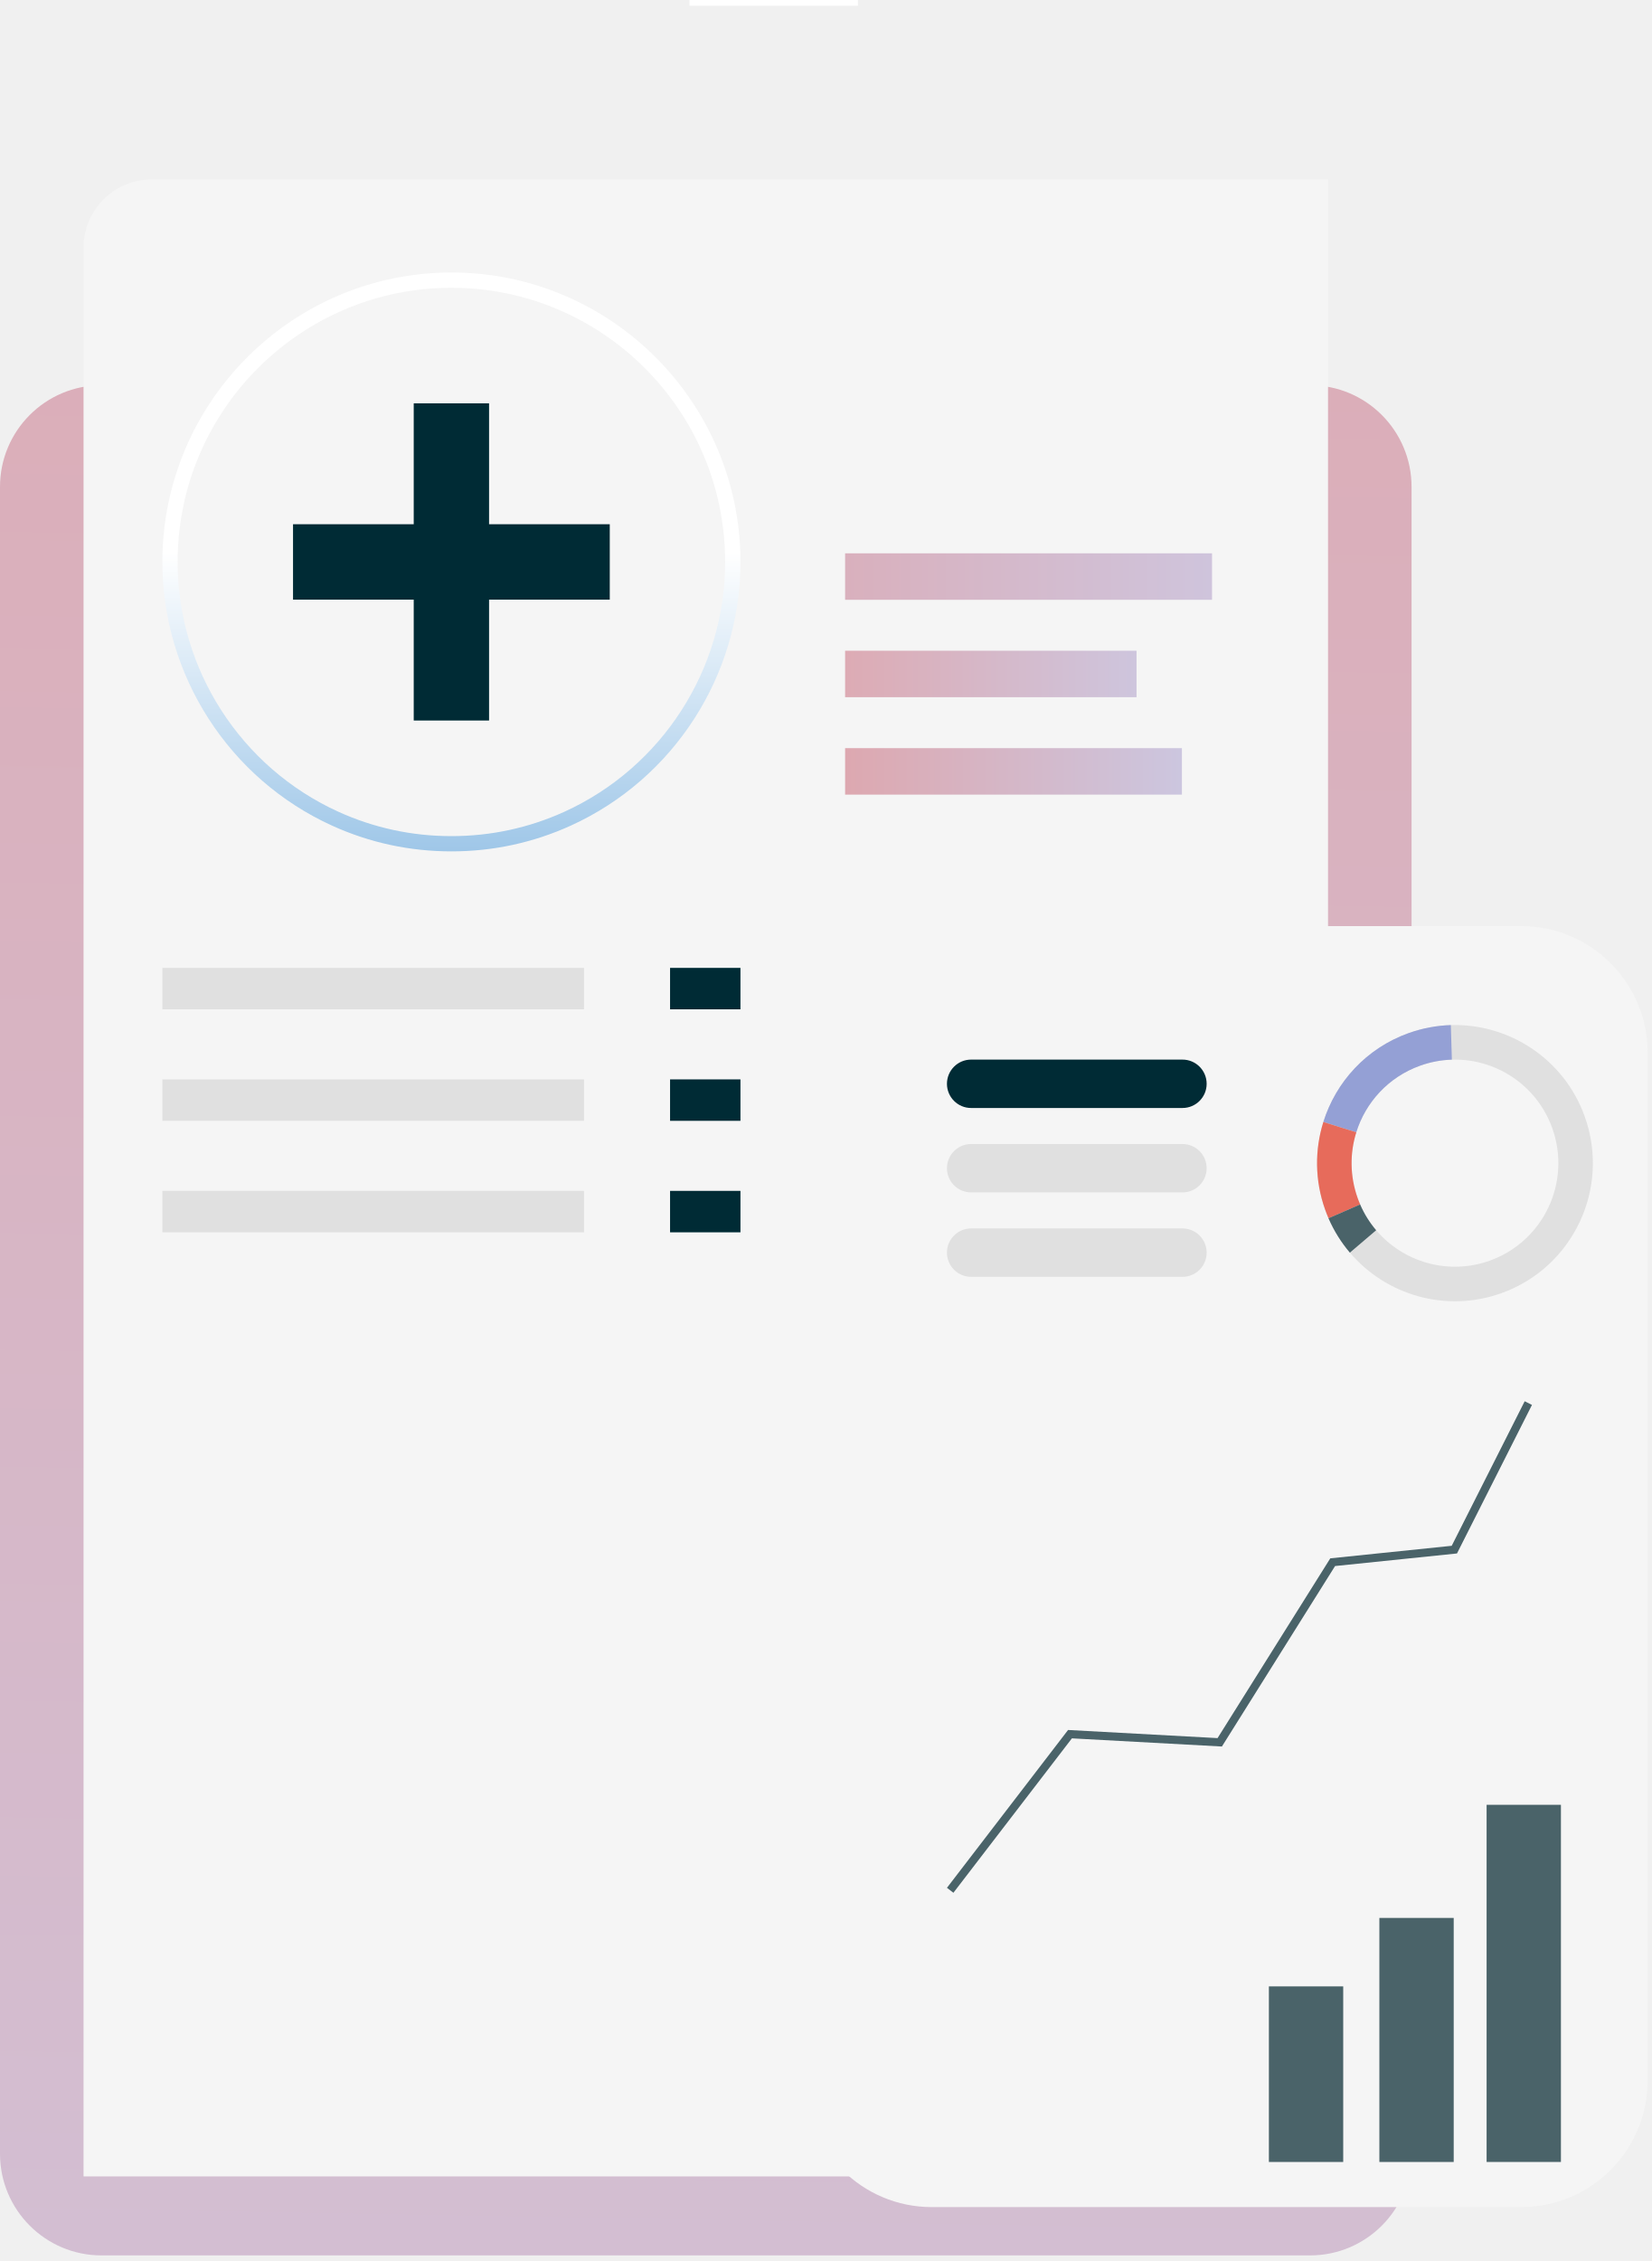
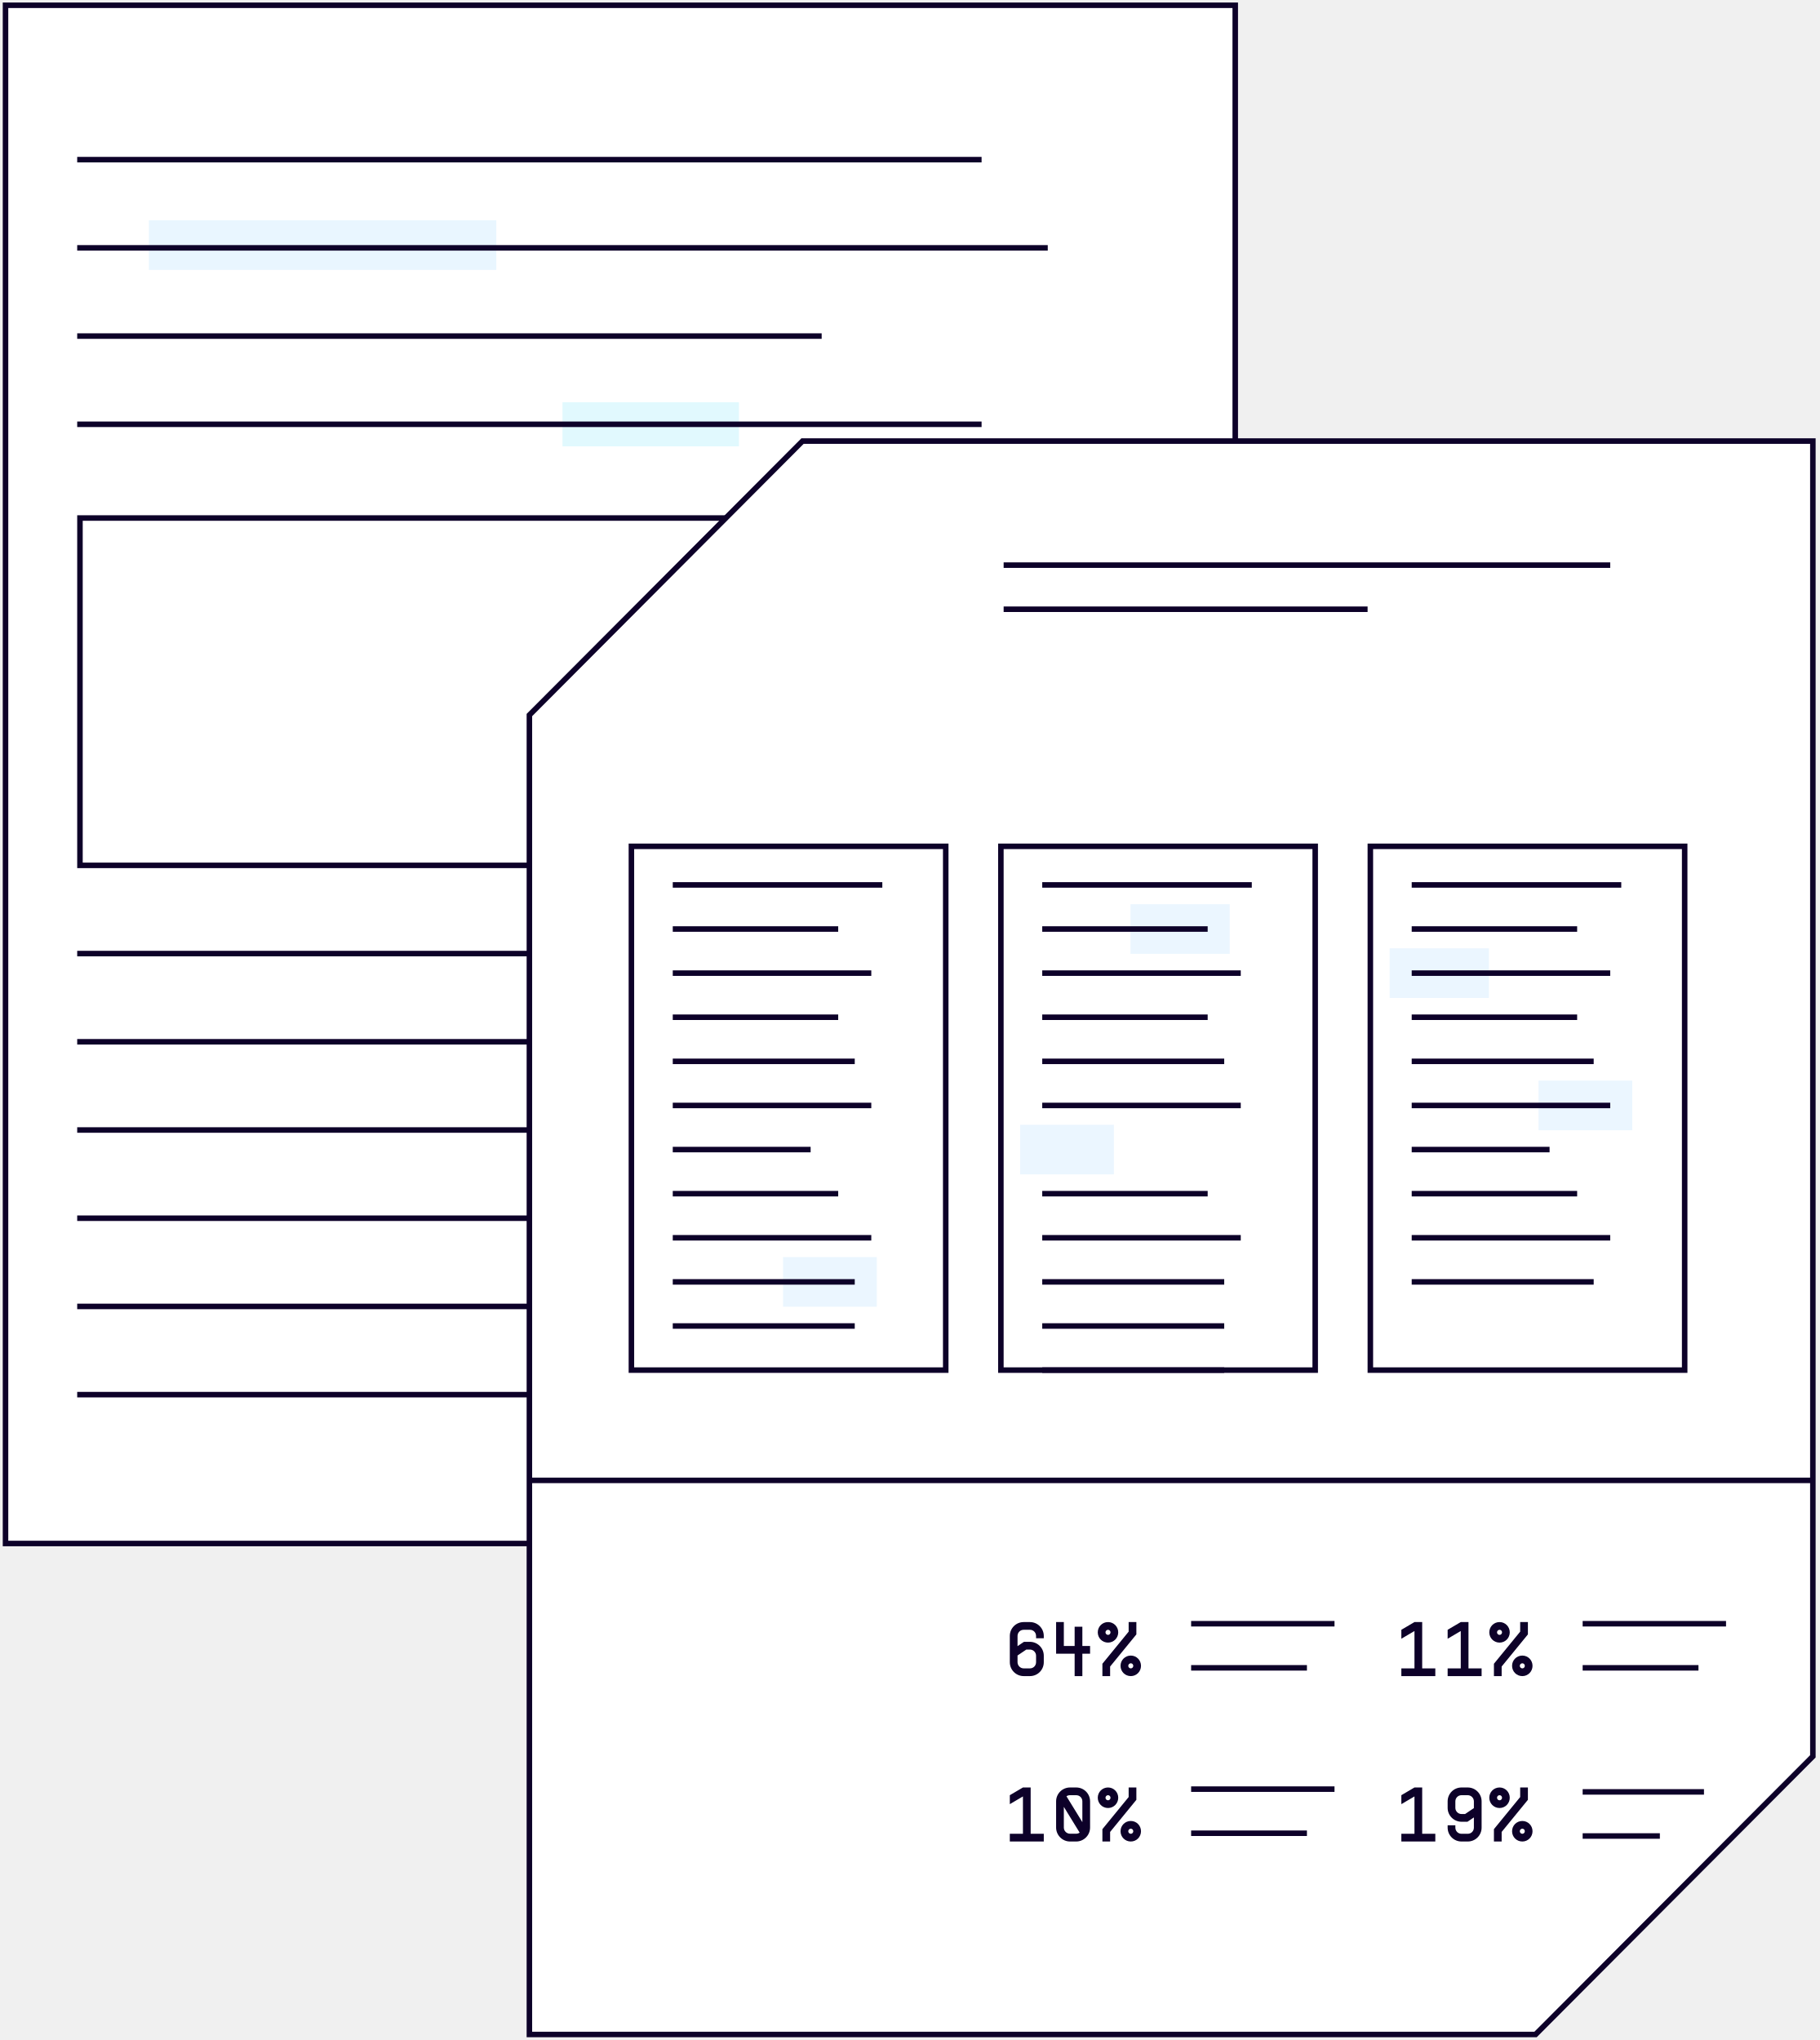
- <svg xmlns="http://www.w3.org/2000/svg" width="225" height="308" viewBox="0 0 225 308" fill="none">
-   <path d="M90.515 122.039H88.977V283.755H90.515V122.039Z" fill="#F3F3F3" />
-   <path d="M106.342 102.111H89.746V106.327H106.342V102.111Z" fill="white" />
-   <path d="M103.025 109.904H89.746V114.119H103.025V109.904Z" fill="white" />
-   <path d="M107.931 293.334H90.516V298.953H107.931V293.334Z" fill="white" />
-   <path d="M153.677 65.656C153.677 65.656 187.362 105.644 165.993 131.538C144.624 157.432 138.746 132.044 138.746 132.044C138.746 132.044 125.959 134.421 148.11 102.034C158.549 86.767 153.677 65.656 153.677 65.656Z" fill="url(#paint0_linear_645_9677)" />
-   <path d="M47.008 122.039H45.469V283.755H47.008V122.039Z" fill="#F3F3F3" />
-   <path d="M156.468 122.039H154.93V283.755H156.468V122.039Z" fill="#F3F3F3" />
-   <path d="M75.836 102.111H45.055V106.327H75.836V102.111Z" fill="white" />
-   <path d="M64.737 109.904H45.055V114.119H64.737V109.904Z" fill="white" />
-   <path d="M175.545 102.111H156.469V106.327H175.545V102.111Z" fill="white" />
-   <path d="M178.701 109.904H156.469V114.119H178.701V109.904Z" fill="white" />
-   <path d="M63.649 293.334H46.234V298.953H63.649V293.334Z" fill="white" />
-   <path d="M173.884 293.334H156.469V298.953H173.884V293.334Z" fill="white" />
-   <path d="M13.83 307.238H178.496C186.134 307.238 192.326 301.039 192.326 293.392V66.325C192.326 58.678 186.134 52.478 178.496 52.478H13.83C6.192 52.478 0 58.678 0 66.325V293.392C0 301.039 6.192 307.238 13.83 307.238Z" fill="url(#paint1_linear_645_9677)" />
-   <path d="M180.944 24.445H20.668C15.54 24.445 11.383 28.607 11.383 33.742V296.473H180.946V24.445H180.944Z" fill="#F5F5F5" />
-   <path d="M165.14 75.375H115.145V81.706H165.14V75.375Z" fill="url(#paint2_linear_645_9677)" />
-   <path d="M161.038 101.914H115.145V108.245H161.038V101.914Z" fill="url(#paint3_linear_645_9677)" />
-   <path d="M154.854 88.644H115.145V94.975H154.854V88.644Z" fill="url(#paint4_linear_645_9677)" />
-   <path d="M61.504 115.977C55.825 115.977 50.348 114.794 45.229 112.463C31.194 106.077 22.125 91.981 22.125 76.55C22.125 54.809 39.791 37.121 61.507 37.121C83.222 37.121 100.888 54.809 100.888 76.55C100.888 91.981 91.819 106.077 77.782 112.463C72.658 114.794 67.181 115.977 61.504 115.977ZM61.504 39.202C40.936 39.202 24.201 55.957 24.201 76.55C24.201 91.166 32.792 104.518 46.087 110.57C50.936 112.778 56.122 113.898 61.502 113.898C66.882 113.898 72.068 112.778 76.917 110.57C90.212 104.52 98.802 91.166 98.802 76.55C98.805 55.954 82.07 39.202 61.504 39.202Z" fill="url(#paint5_linear_645_9677)" />
-   <path d="M79.572 131.848H22.125V137.493H79.572V131.848Z" fill="#E0E0E0" />
-   <path d="M79.572 147.037H22.125V152.682H79.572V147.037Z" fill="#E0E0E0" />
-   <path d="M79.572 162.225H22.125V167.87H79.572V162.225Z" fill="#E0E0E0" />
-   <path d="M100.887 131.848H91.297V137.493H100.887V131.848Z" fill="#002B35" />
-   <path d="M100.887 147.037H91.297V152.682H100.887V147.037Z" fill="#002B35" />
-   <path d="M100.887 162.225H91.297V167.87H100.887V162.225Z" fill="#002B35" />
-   <path d="M207.259 300.658H126.962C117.442 300.658 109.723 292.93 109.723 283.398V143.421C109.723 133.888 117.442 126.16 126.962 126.16H207.259C216.78 126.16 224.499 133.888 224.499 143.421V283.398C224.499 292.93 216.78 300.658 207.259 300.658Z" fill="#F5F5F5" />
-   <path d="M215.929 152.114C213.117 144.24 205.599 139.403 197.677 139.641C195.76 139.699 193.817 140.055 191.912 140.736C186.142 142.803 182.004 147.404 180.304 152.841C179.125 156.608 179.118 160.777 180.548 164.782C180.691 165.18 180.846 165.572 181.009 165.956C181.761 167.69 182.749 169.258 183.923 170.637C188.839 176.423 196.996 178.869 204.565 176.16C214.335 172.663 219.422 161.897 215.929 152.114ZM202.983 171.728C197.308 173.76 191.192 171.926 187.506 167.589C186.627 166.554 185.886 165.378 185.323 164.078C185.199 163.791 185.083 163.498 184.975 163.198C183.902 160.195 183.909 157.07 184.793 154.245C186.066 150.169 189.169 146.718 193.497 145.171C194.925 144.66 196.38 144.392 197.82 144.348C203.758 144.168 209.396 147.794 211.505 153.7C214.121 161.034 210.307 169.104 202.983 171.728Z" fill="#E0E0E0" />
-   <path d="M184.794 154.245L180.305 152.841C182.005 147.404 186.143 142.803 191.913 140.735C193.819 140.054 195.761 139.698 197.678 139.641L197.819 144.348C196.382 144.392 194.926 144.657 193.496 145.17C189.17 146.718 186.067 150.168 184.794 154.245Z" fill="#94A0D5" />
-   <path d="M185.325 164.076L181.013 165.956C180.847 165.573 180.693 165.183 180.552 164.783C179.122 160.778 179.129 156.609 180.307 152.842L184.797 154.246C183.913 157.071 183.909 160.196 184.979 163.198C185.083 163.496 185.2 163.79 185.325 164.076Z" fill="#E76B5B" />
-   <path d="M183.921 170.638C182.75 169.259 181.762 167.691 181.008 165.956L185.319 164.076C185.882 165.377 186.623 166.554 187.502 167.587L183.921 170.638Z" fill="#4A6369" />
-   <path d="M198.069 261.266H187.941V294.511H198.069V261.266Z" fill="#4A6369" />
-   <path d="M183.014 270.59H172.887V294.511H183.014V270.59Z" fill="#4A6369" />
-   <path d="M212.678 245.855H202.551V294.509H212.678V245.855Z" fill="#4A6369" />
-   <path d="M129.902 257.839L129.023 257.162L145.525 235.663L165.893 236.77L181.252 212.282L197.797 210.573L207.74 190.883L208.732 191.384L198.515 211.617L181.905 213.331L166.486 237.915L146.049 236.804L129.902 257.839Z" fill="#4A6369" />
-   <path d="M161.115 150.934H132.315C130.498 150.934 129.023 149.458 129.023 147.638C129.023 145.818 130.498 144.342 132.315 144.342H161.115C162.933 144.342 164.407 145.818 164.407 147.638C164.407 149.458 162.933 150.934 161.115 150.934Z" fill="#002B35" />
-   <path d="M161.115 162.434H132.315C130.498 162.434 129.023 160.958 129.023 159.138C129.023 157.318 130.498 155.842 132.315 155.842H161.115C162.933 155.842 164.407 157.318 164.407 159.138C164.407 160.958 162.933 162.434 161.115 162.434Z" fill="#E0E0E0" />
-   <path d="M161.115 173.934H132.315C130.498 173.934 129.023 172.458 129.023 170.638C129.023 168.818 130.498 167.342 132.315 167.342H161.115C162.933 167.342 164.407 168.818 164.407 170.638C164.407 172.458 162.933 173.934 161.115 173.934Z" fill="#E0E0E0" />
-   <path d="M93.938 0.783H116.891V0H93.938V0.783Z" fill="white" />
-   <path d="M66.635 54.943H56.371V98.151H66.635V54.943Z" fill="url(#paint6_linear_645_9677)" />
-   <path d="M39.926 81.686V71.412H83.081V81.686H39.926Z" fill="url(#paint7_linear_645_9677)" />
-   <defs>
-     <linearGradient id="paint0_linear_645_9677" x1="139.834" y1="69.864" x2="161.15" y2="139.994" gradientUnits="userSpaceOnUse">
-       <stop stop-color="#40D5E6" />
-       <stop offset="1" stop-color="#5577FF" />
-     </linearGradient>
-     <linearGradient id="paint1_linear_645_9677" x1="92.284" y1="400.415" x2="99.016" y2="18.455" gradientUnits="userSpaceOnUse">
-       <stop stop-color="#D0C4DB" />
-       <stop offset="1" stop-color="#DCACB6" />
-     </linearGradient>
-     <linearGradient id="paint2_linear_645_9677" x1="115.146" y1="78.54" x2="165.142" y2="78.54" gradientUnits="userSpaceOnUse">
-       <stop stop-color="#D9B0BD" />
-       <stop offset="1" stop-color="#CFC4DC" />
-     </linearGradient>
-     <linearGradient id="paint3_linear_645_9677" x1="115.146" y1="105.081" x2="161.04" y2="105.081" gradientUnits="userSpaceOnUse">
-       <stop stop-color="#DDA8B0" />
-       <stop offset="1" stop-color="#CCC6DF" />
-     </linearGradient>
-     <linearGradient id="paint4_linear_645_9677" x1="115.146" y1="91.81" x2="154.854" y2="91.81" gradientUnits="userSpaceOnUse">
-       <stop stop-color="#DDABB4" />
-       <stop offset="1" stop-color="#CEC5DD" />
-     </linearGradient>
-     <linearGradient id="paint5_linear_645_9677" x1="61.503" y1="130.266" x2="61.503" y2="75.296" gradientUnits="userSpaceOnUse">
-       <stop stop-color="#7DB3E0" />
-       <stop offset="1" stop-color="white" />
-     </linearGradient>
-     <linearGradient id="paint6_linear_645_9677" x1="59.681" y1="48.622" x2="64.057" y2="115.531" gradientUnits="userSpaceOnUse">
-       <stop offset="1" stop-color="#002B35" />
-     </linearGradient>
-     <linearGradient id="paint7_linear_645_9677" x1="59.682" y1="48.623" x2="64.058" y2="115.531" gradientUnits="userSpaceOnUse">
-       <stop offset="1" stop-color="#002B35" />
-     </linearGradient>
-   </defs>
+ <svg xmlns="http://www.w3.org/2000/svg" width="330" height="370" viewBox="0 0 330 370" fill="none">
+   <path d="M224 0.956H1V279.949H224V0.956Z" fill="white" stroke="#0D0129" />
+   <path d="M117 232.95H102V241.45H117V232.95Z" fill="#EBF6FF" />
+   <path d="M134 80.954H102V72.954H134V80.954Z" fill="#E1F9FE" />
+   <path d="M90 39.955H27V48.955H90V39.955Z" fill="#E9F6FF" />
+   <path d="M14 28.955H178" stroke="#0D0129" />
+   <path d="M14 44.955H190" stroke="#0D0129" />
+   <path d="M14 60.955H149" stroke="#0D0129" />
+   <path d="M14 76.954H178" stroke="#0D0129" />
+   <path d="M189.5 93.954H14.5V156.953H189.5V93.954Z" stroke="#0D0129" />
+   <path d="M14 172.952H178" stroke="#0D0129" />
+   <path d="M14 188.951H172" stroke="#0D0129" />
+   <path d="M14 204.951H165" stroke="#0D0129" />
+   <path d="M14 220.951H149" stroke="#0D0129" />
+   <path d="M14 236.95H165" stroke="#0D0129" />
+   <path d="M14 252.95H172" stroke="#0D0129" />
+   <path d="M96 129.688L145.531 80H328.747V318.552L278.458 369H96V129.688Z" fill="white" />
+   <path d="M329 80H328.747M328.747 80H145.531L96 129.688V369H278.458L328.747 318.552V80Z" stroke="#0D0129" />
+   <path d="M182 102.5H292" stroke="#0D0129" />
+   <path d="M182 110.5H248" stroke="#0D0129" />
+   <path d="M96 268.5H329" stroke="#0D0129" />
+   <path d="M189.281 297.139V296.719C189.281 295.319 188.161 294.199 186.761 294.199H185.641C184.241 294.199 183.121 295.319 183.121 296.719V301.479C183.121 302.879 184.255 303.999 185.641 303.999H186.761C188.161 303.999 189.281 302.879 189.281 301.479V300.303C189.281 298.903 188.147 297.783 186.761 297.783H185.683L184.521 298.567V296.719C184.521 296.089 185.011 295.599 185.641 295.599H186.761C187.391 295.599 187.881 296.089 187.881 296.719V297.139H189.281ZM186.117 299.183H186.761C187.377 299.183 187.881 299.687 187.881 300.303V301.479C187.881 302.109 187.391 302.599 186.761 302.599H185.641C185.025 302.599 184.521 302.095 184.521 301.479V300.261L186.117 299.183ZM197.676 298.539H196.276V295.039H194.876V298.539H192.916V294.199H191.516V299.939H194.876V303.999H196.276V299.939H197.676V298.539ZM200.932 297.923C201.954 297.923 202.78 297.097 202.78 296.061C202.78 295.025 201.954 294.199 200.932 294.199C199.896 294.199 199.07 295.025 199.07 296.061C199.07 297.097 199.896 297.923 200.932 297.923ZM201.31 303.999V302.263L206.07 296.439V294.199H204.67V295.935L199.91 301.759V303.999H201.31ZM200.932 296.523C200.68 296.523 200.47 296.313 200.47 296.061C200.47 295.809 200.68 295.599 200.932 295.599C201.184 295.599 201.38 295.809 201.38 296.061C201.38 296.313 201.184 296.523 200.932 296.523ZM205.062 303.999C206.084 303.999 206.91 303.173 206.91 302.137C206.91 301.101 206.084 300.275 205.062 300.275C204.026 300.275 203.2 301.101 203.2 302.137C203.2 303.173 204.026 303.999 205.062 303.999ZM205.062 302.599C204.81 302.599 204.6 302.389 204.6 302.137C204.6 301.885 204.81 301.675 205.062 301.675C205.314 301.675 205.51 301.885 205.51 302.137C205.51 302.389 205.314 302.599 205.062 302.599Z" fill="#0D0129" />
+   <path d="M216 294.5H242" stroke="#0D0129" />
+   <path d="M216 302.5H237" stroke="#0D0129" />
+   <path d="M257.901 302.599V294.199H256.501L254.121 295.599V297.223L256.501 295.823V302.599H254.121V303.999H256.501H260.281V302.599H257.901ZM266.296 302.599V294.199H264.896L262.516 295.599V297.223L264.896 295.823V302.599H262.516V303.999H264.896H268.676V302.599H266.296ZM271.932 297.923C272.954 297.923 273.78 297.097 273.78 296.061C273.78 295.025 272.954 294.199 271.932 294.199C270.896 294.199 270.07 295.025 270.07 296.061C270.07 297.097 270.896 297.923 271.932 297.923ZM272.31 303.999V302.263L277.07 296.439V294.199H275.67V295.935L270.91 301.759V303.999H272.31ZM271.932 296.523C271.68 296.523 271.47 296.313 271.47 296.061C271.47 295.809 271.68 295.599 271.932 295.599C272.184 295.599 272.38 295.809 272.38 296.061C272.38 296.313 272.184 296.523 271.932 296.523ZM276.062 303.999C277.084 303.999 277.91 303.173 277.91 302.137C277.91 301.101 277.084 300.275 276.062 300.275C275.026 300.275 274.2 301.101 274.2 302.137C274.2 303.173 275.026 303.999 276.062 303.999ZM276.062 302.599C275.81 302.599 275.6 302.389 275.6 302.137C275.6 301.885 275.81 301.675 276.062 301.675C276.314 301.675 276.51 301.885 276.51 302.137C276.51 302.389 276.314 302.599 276.062 302.599Z" fill="#0D0129" />
+   <path d="M287 294.5H313" stroke="#0D0129" />
+   <path d="M287 302.5H308" stroke="#0D0129" />
+   <path d="M186.901 332.599V324.199H185.501L183.121 325.599V327.223L185.501 325.823V332.599H183.121V333.999H185.501H189.281V332.599H186.901ZM195.156 324.199H194.036C192.65 324.199 191.516 325.319 191.516 326.719V331.465C191.516 332.851 192.65 333.999 194.036 333.999H195.156C196.556 333.999 197.676 332.851 197.676 331.465V326.719C197.676 325.319 196.556 324.199 195.156 324.199ZM195.156 325.599C195.786 325.599 196.276 326.089 196.276 326.719V330.485L193.392 325.795C193.574 325.669 193.798 325.599 194.036 325.599H195.156ZM194.036 332.585C193.42 332.585 192.916 332.081 192.916 331.465V327.713L195.786 332.389C195.604 332.515 195.394 332.585 195.156 332.585H194.036ZM200.932 327.923C201.954 327.923 202.78 327.097 202.78 326.061C202.78 325.025 201.954 324.199 200.932 324.199C199.896 324.199 199.07 325.025 199.07 326.061C199.07 327.097 199.896 327.923 200.932 327.923ZM201.31 333.999V332.263L206.07 326.439V324.199H204.67V325.935L199.91 331.759V333.999H201.31ZM200.932 326.523C200.68 326.523 200.47 326.313 200.47 326.061C200.47 325.809 200.68 325.599 200.932 325.599C201.184 325.599 201.38 325.809 201.38 326.061C201.38 326.313 201.184 326.523 200.932 326.523ZM205.062 333.999C206.084 333.999 206.91 333.173 206.91 332.137C206.91 331.101 206.084 330.275 205.062 330.275C204.026 330.275 203.2 331.101 203.2 332.137C203.2 333.173 204.026 333.999 205.062 333.999ZM205.062 332.599C204.81 332.599 204.6 332.389 204.6 332.137C204.6 331.885 204.81 331.675 205.062 331.675C205.314 331.675 205.51 331.885 205.51 332.137C205.51 332.389 205.314 332.599 205.062 332.599Z" fill="#0D0129" />
+   <path d="M216 324.5H242" stroke="#0D0129" />
+   <path d="M216 332.5H237" stroke="#0D0129" />
+   <path d="M257.901 332.599V324.199H256.501L254.121 325.599V327.223L256.501 325.823V332.599H254.121V333.999H256.501H260.281V332.599H257.901ZM266.156 324.199H265.036C263.636 324.199 262.516 325.319 262.516 326.719V327.895C262.516 329.295 263.65 330.415 265.036 330.415H266.114L267.276 329.631V331.479C267.276 332.109 266.786 332.599 266.156 332.599H265.036C264.406 332.599 263.916 332.109 263.916 331.479V331.059H262.516V331.479C262.516 332.879 263.636 333.999 265.036 333.999H266.156C267.556 333.999 268.676 332.879 268.676 331.479V326.719C268.676 325.319 267.542 324.199 266.156 324.199ZM265.68 329.015H265.036C264.42 329.015 263.916 328.511 263.916 327.895V326.719C263.916 326.089 264.406 325.599 265.036 325.599H266.156C266.772 325.599 267.276 326.103 267.276 326.719V327.937L265.68 329.015ZM271.932 327.923C272.954 327.923 273.78 327.097 273.78 326.061C273.78 325.025 272.954 324.199 271.932 324.199C270.896 324.199 270.07 325.025 270.07 326.061C270.07 327.097 270.896 327.923 271.932 327.923ZM272.31 333.999V332.263L277.07 326.439V324.199H275.67V325.935L270.91 331.759V333.999H272.31ZM271.932 326.523C271.68 326.523 271.47 326.313 271.47 326.061C271.47 325.809 271.68 325.599 271.932 325.599C272.184 325.599 272.38 325.809 272.38 326.061C272.38 326.313 272.184 326.523 271.932 326.523ZM276.062 333.999C277.084 333.999 277.91 333.173 277.91 332.137C277.91 331.101 277.084 330.275 276.062 330.275C275.026 330.275 274.2 331.101 274.2 332.137C274.2 333.173 275.026 333.999 276.062 333.999ZM276.062 332.599C275.81 332.599 275.6 332.389 275.6 332.137C275.6 331.885 275.81 331.675 276.062 331.675C276.314 331.675 276.51 331.885 276.51 332.137C276.51 332.389 276.314 332.599 276.062 332.599Z" fill="#0D0129" />
+   <path d="M287 325H309" stroke="#0D0129" />
+   <path d="M287 333H301" stroke="#0D0129" />
+   <path d="M238.5 153.5H181.5V248.5H238.5V153.5Z" fill="white" stroke="#0D0129" />
+   <path d="M202 204H185V213H202V204Z" fill="#EBF6FF" />
+   <path d="M223 164H205V173H223V164Z" fill="#EBF6FF" />
+   <path d="M189 160.5H227" stroke="#0D0129" />
+   <path d="M189 168.5H219" stroke="#0D0129" />
+   <path d="M189 176.5H225" stroke="#0D0129" />
+   <path d="M189 184.5H219" stroke="#0D0129" />
+   <path d="M189 192.5H222" stroke="#0D0129" />
+   <path d="M189 200.5H225" stroke="#0D0129" />
+   <path d="M189 216.5H219" stroke="#0D0129" />
+   <path d="M189 224.5H225" stroke="#0D0129" />
+   <path d="M189 232.5H222" stroke="#0D0129" />
+   <path d="M189 240.5H222" stroke="#0D0129" />
+   <path d="M189 248.5H222" stroke="#0D0129" />
+   <path d="M305.5 153.5H248.5V248.5H305.5V153.5Z" fill="white" stroke="#0D0129" />
+   <path d="M296 196H279V205H296V196Z" fill="#EBF6FF" />
+   <path d="M270 172H252V181H270V172Z" fill="#EBF6FF" />
+   <path d="M256 160.5H294" stroke="#0D0129" />
+   <path d="M256 168.5H286" stroke="#0D0129" />
+   <path d="M256 176.5H292" stroke="#0D0129" />
+   <path d="M256 184.5H286" stroke="#0D0129" />
+   <path d="M256 192.5H289" stroke="#0D0129" />
+   <path d="M256 200.5H292" stroke="#0D0129" />
+   <path d="M256 208.5H281" stroke="#0D0129" />
+   <path d="M256 216.5H286" stroke="#0D0129" />
+   <path d="M256 224.5H292" stroke="#0D0129" />
+   <path d="M256 232.5H289" stroke="#0D0129" />
+   <path d="M171.5 153.5H114.5V248.5H171.5V153.5Z" fill="white" stroke="#0D0129" />
+   <path d="M159 228H142V237H159V228Z" fill="#EBF6FF" />
+   <path d="M122 160.5H160" stroke="#0D0129" />
+   <path d="M122 168.5H152" stroke="#0D0129" />
+   <path d="M122 176.5H158" stroke="#0D0129" />
+   <path d="M122 184.5H152" stroke="#0D0129" />
+   <path d="M122 192.5H155" stroke="#0D0129" />
+   <path d="M122 200.5H158" stroke="#0D0129" />
+   <path d="M122 208.5H147" stroke="#0D0129" />
+   <path d="M122 216.5H152" stroke="#0D0129" />
+   <path d="M122 224.5H158" stroke="#0D0129" />
+   <path d="M122 232.5H155" stroke="#0D0129" />
+   <path d="M122 240.5H155" stroke="#0D0129" />
</svg>
